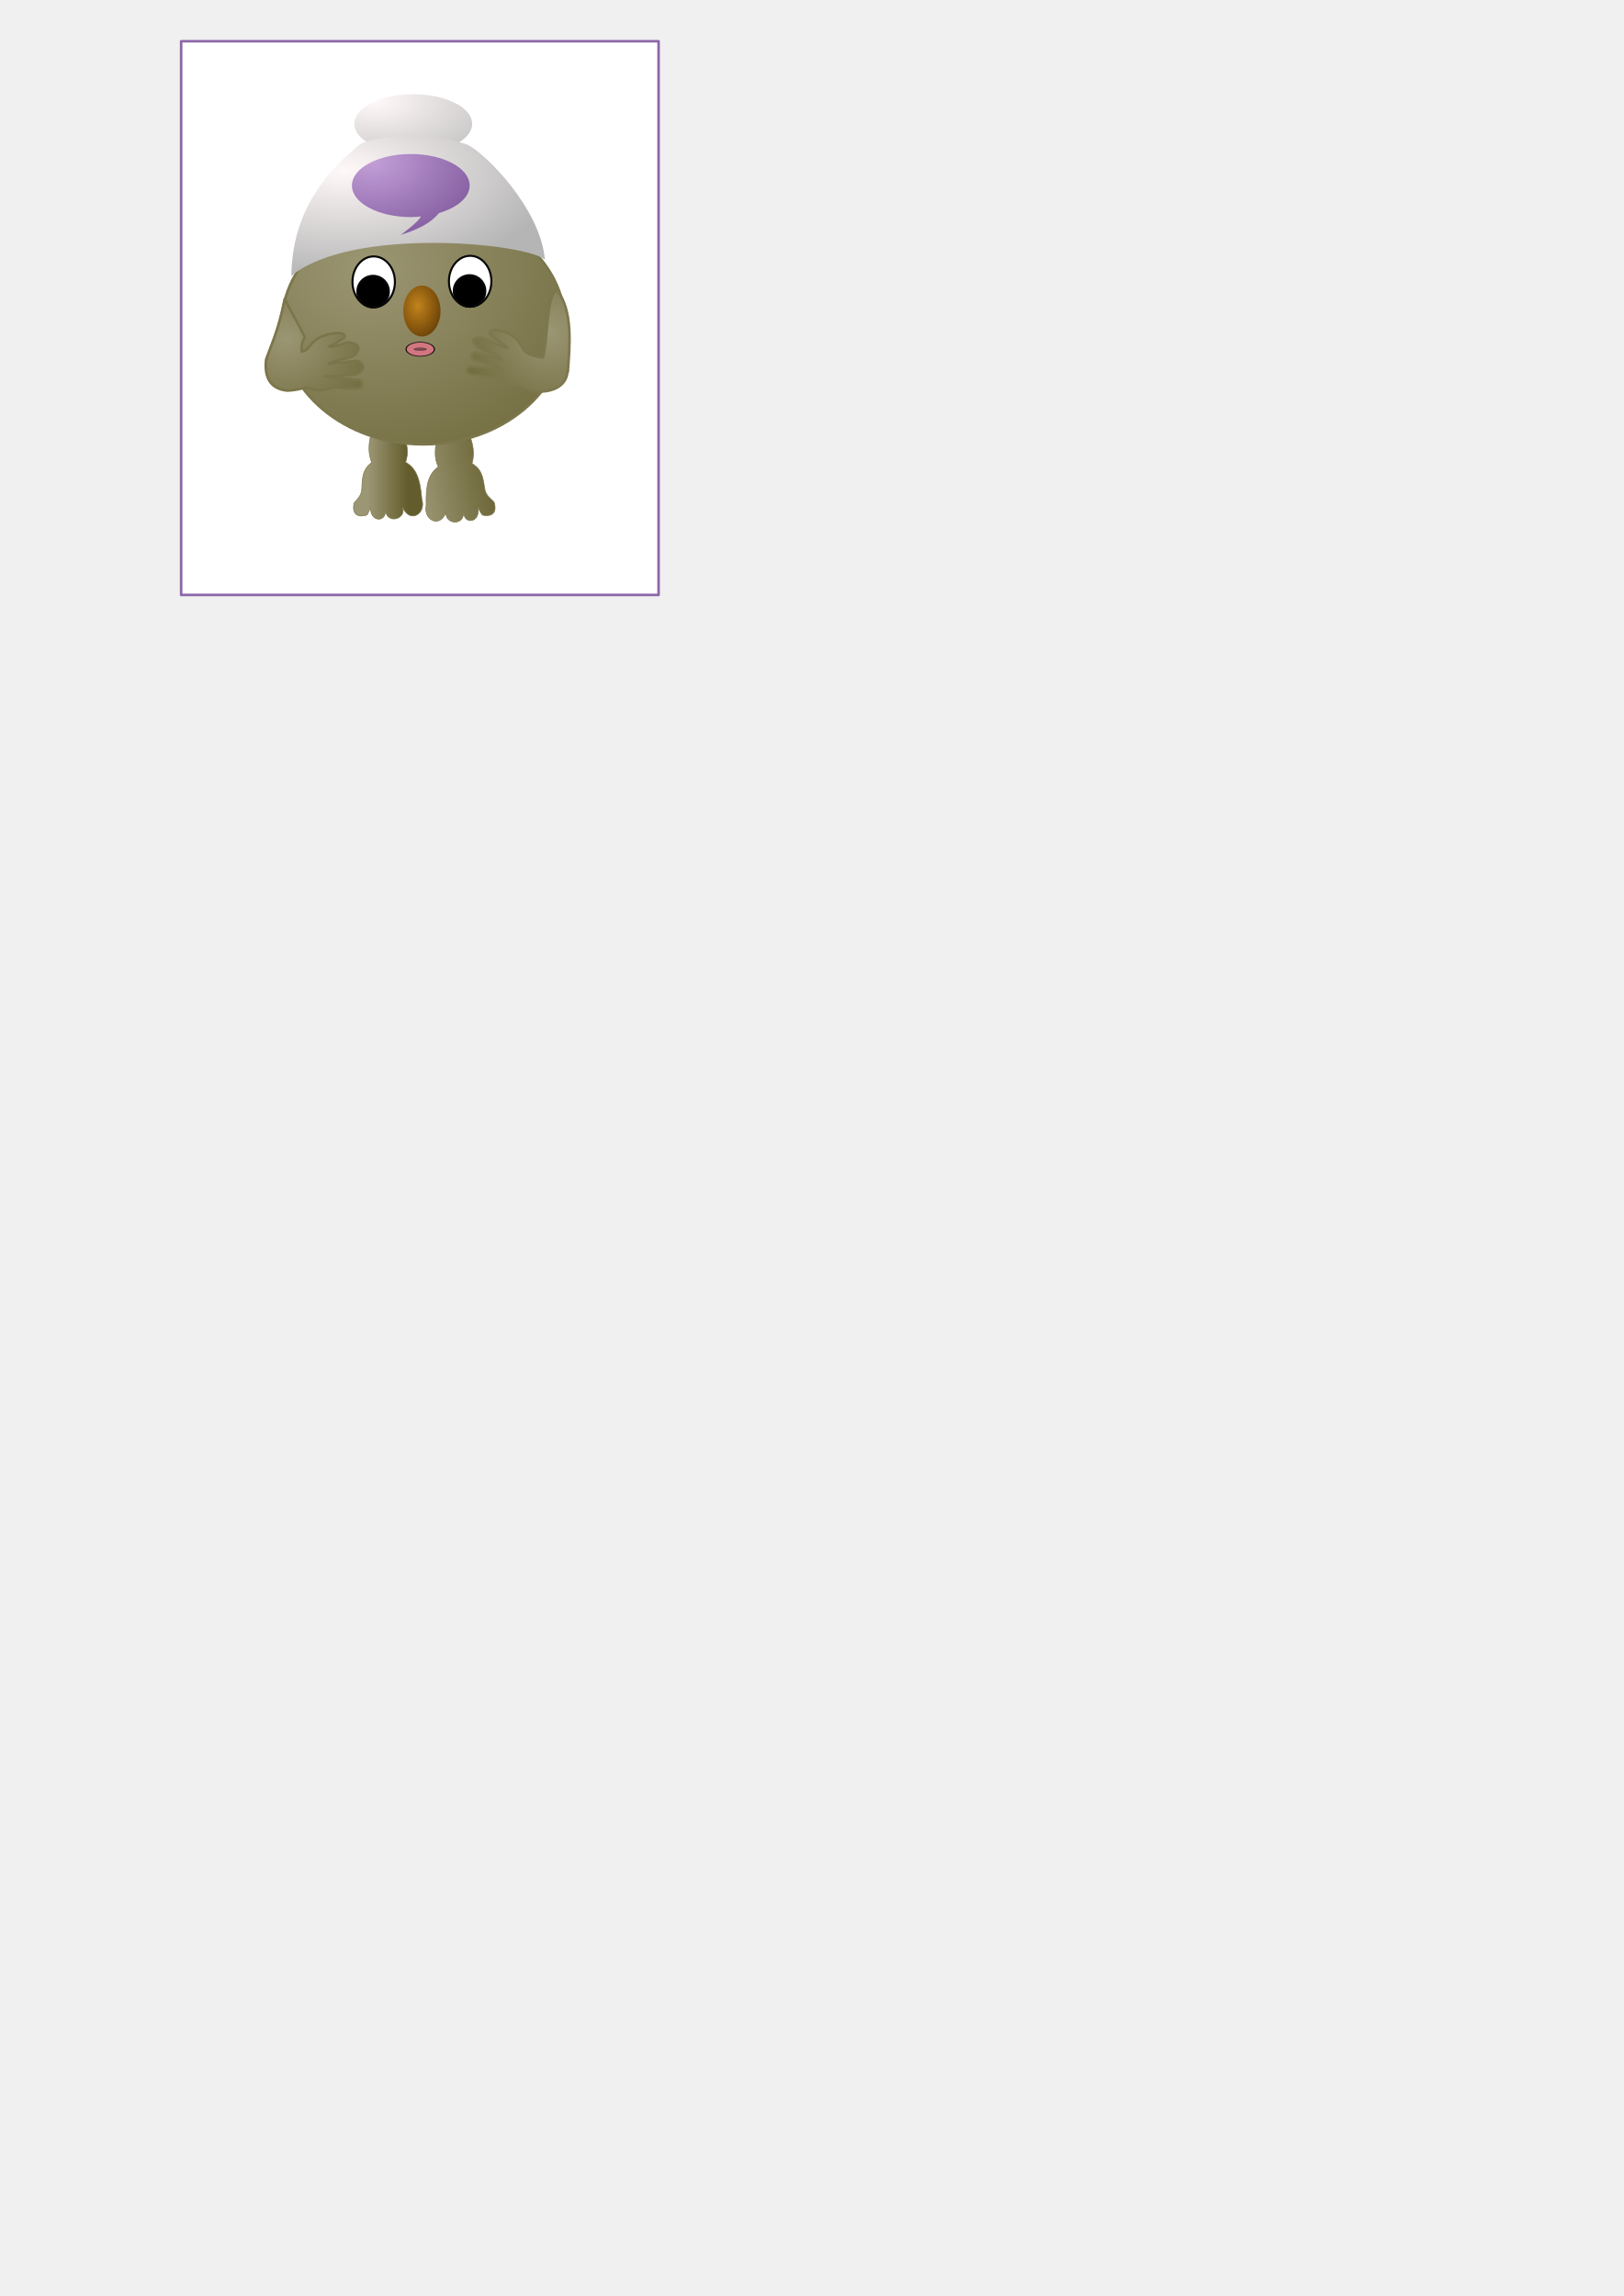
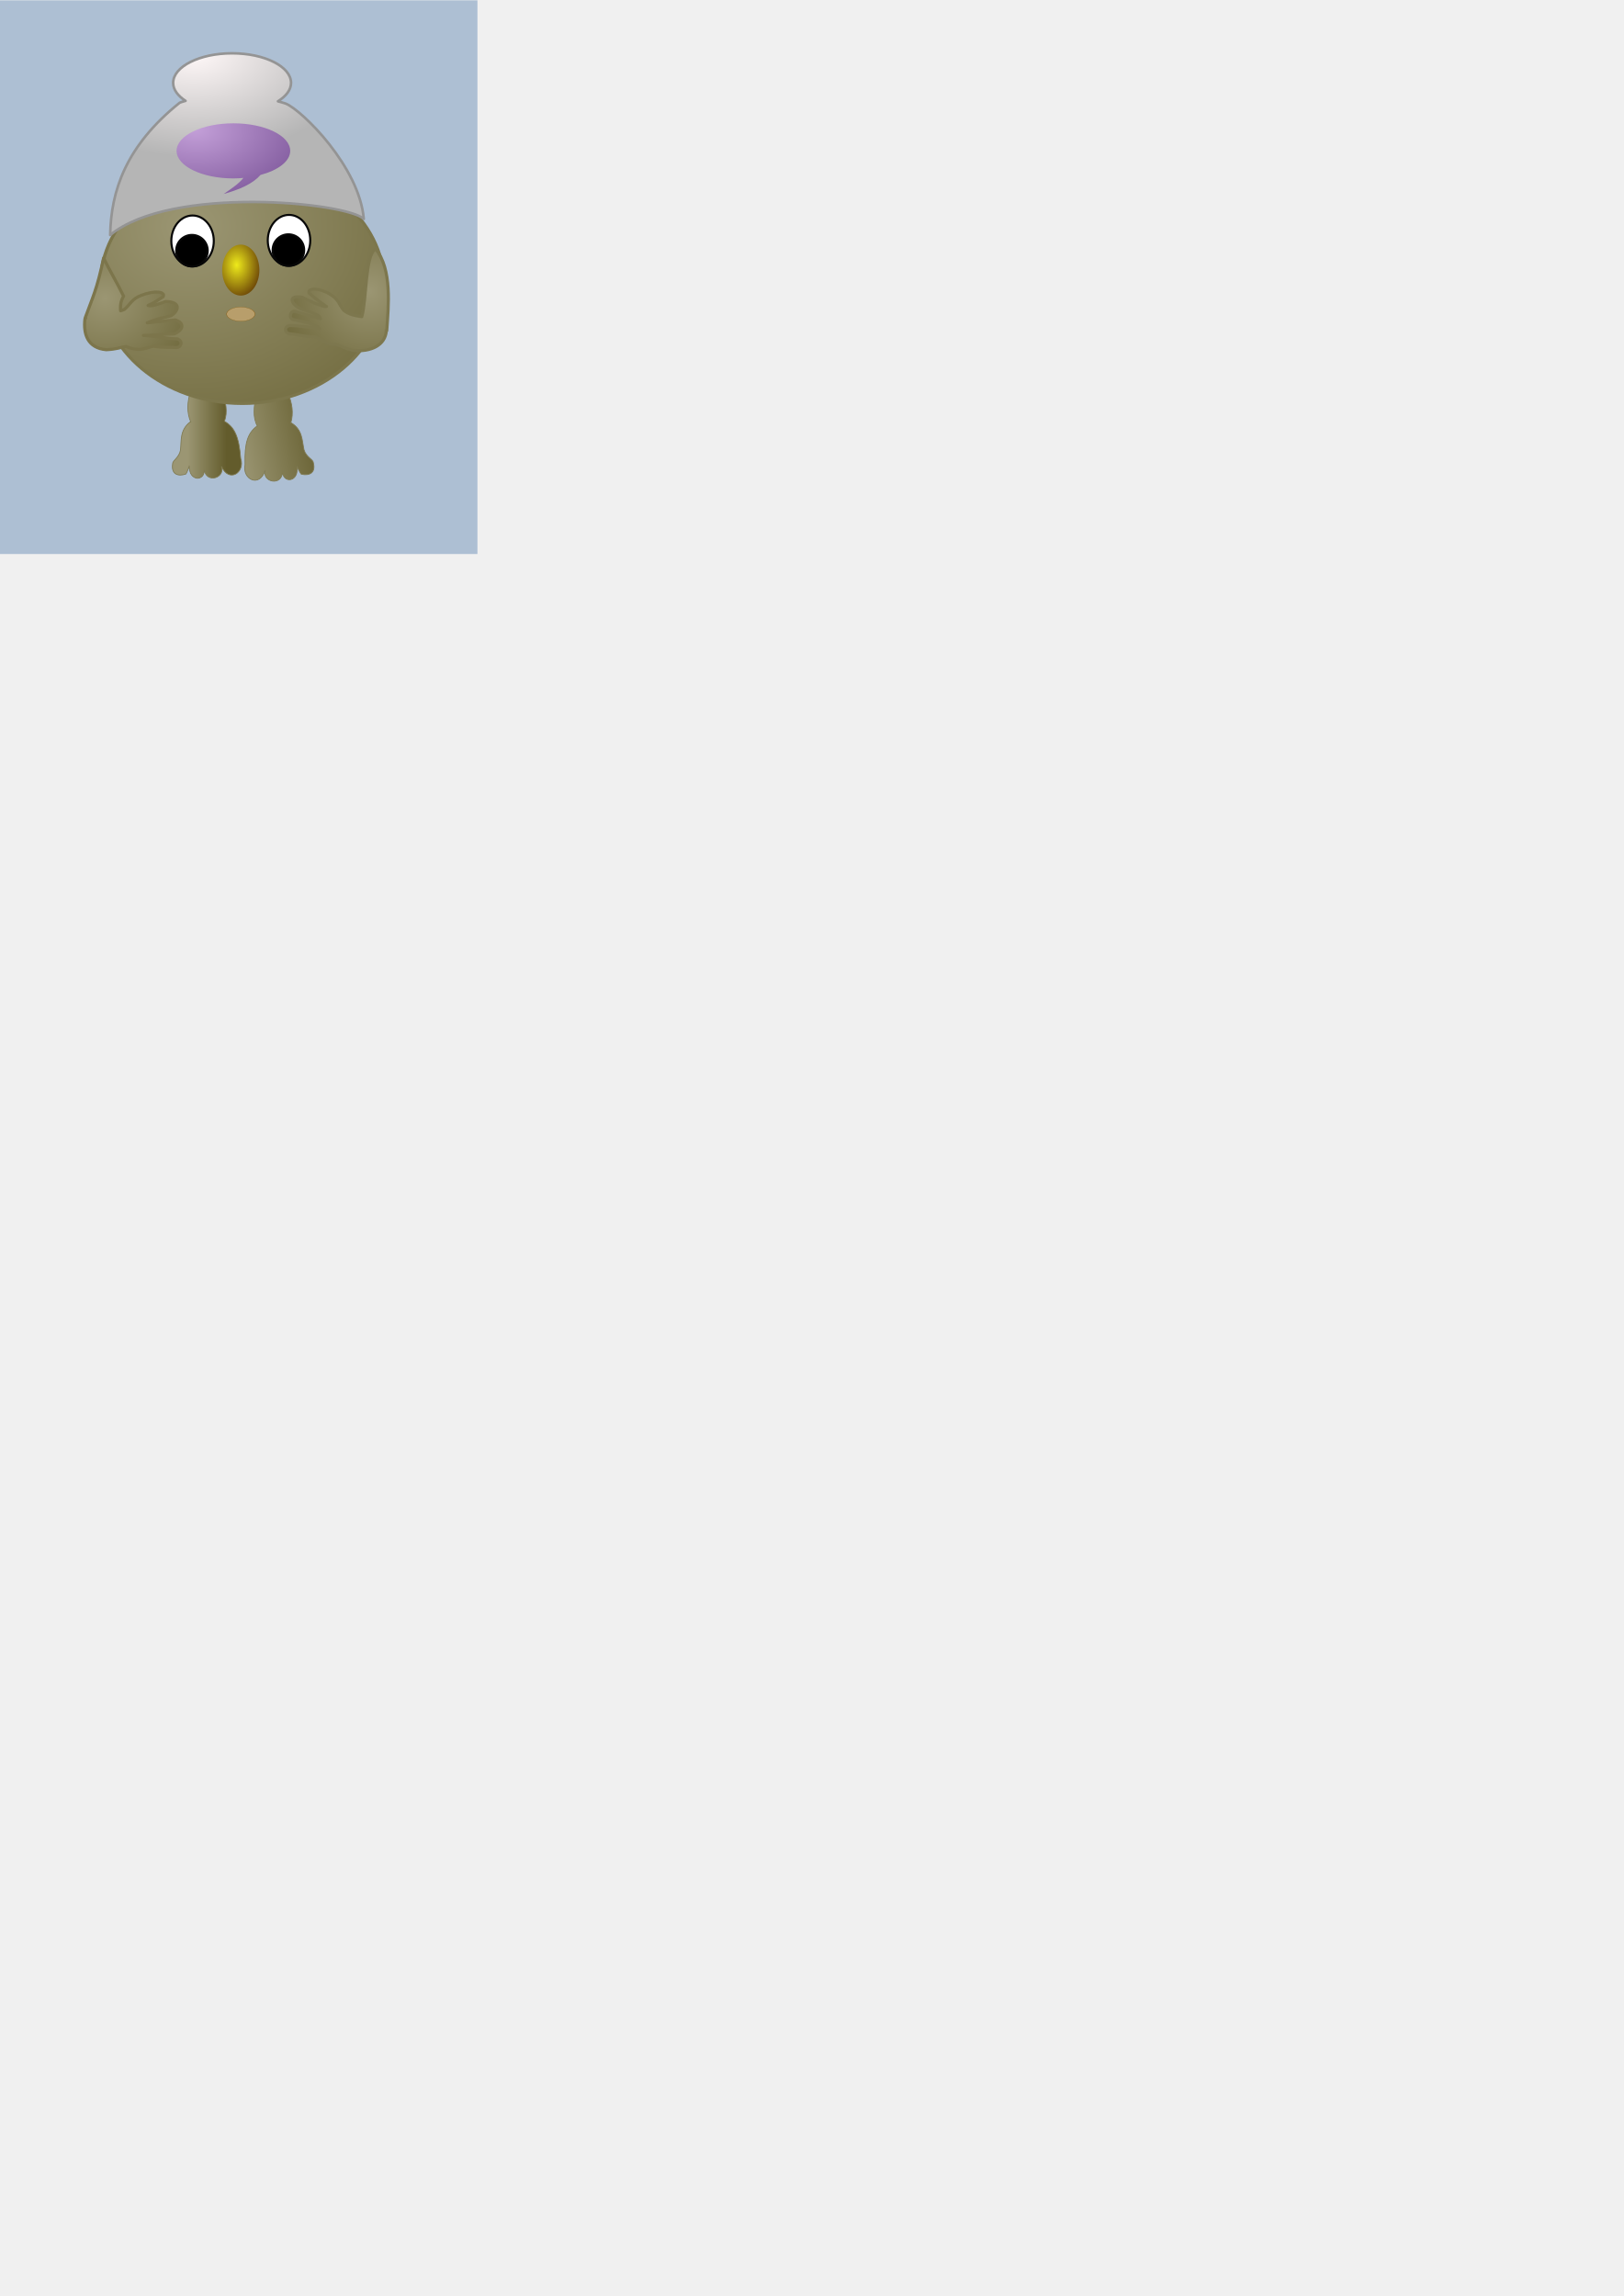
- <svg xmlns="http://www.w3.org/2000/svg" xmlns:xlink="http://www.w3.org/1999/xlink" width="210mm" height="297mm" id="svg2">
+ <svg xmlns="http://www.w3.org/2000/svg" xmlns:xlink="http://www.w3.org/1999/xlink" id="svg2" height="297mm" width="210mm">
  <defs id="defs3">
    <linearGradient id="linearGradient3084">
-       <stop style="stop-color:#c39fd8;stop-opacity:1;" offset="0" id="stop3086" />
-       <stop style="stop-color:#694288;stop-opacity:1;" offset="1" id="stop3088" />
+       <stop id="stop3086" offset="0" style="stop-color:#c39fd8;stop-opacity:1;" />
+       <stop id="stop3088" offset="1" style="stop-color:#694288;stop-opacity:1;" />
    </linearGradient>
    <linearGradient id="linearGradient3076">
-       <stop style="stop-color:#000000;stop-opacity:1;" offset="0" id="stop3078" />
-       <stop style="stop-color:#000000;stop-opacity:0;" offset="1" id="stop3080" />
+       <stop id="stop3078" offset="0" style="stop-color:#000000;stop-opacity:1;" />
+       <stop id="stop3080" offset="1" style="stop-color:#000000;stop-opacity:0;" />
    </linearGradient>
    <linearGradient id="linearGradient2213">
-       <stop style="stop-color:#c1831c;stop-opacity:1;" offset="0" id="stop2215" />
-       <stop style="stop-color:#6a4107;stop-opacity:1;" offset="1" id="stop2217" />
+       <stop id="stop2215" offset="0" style="stop-color:#eeea1b;stop-opacity:1;" />
+       <stop id="stop2217" offset="1" style="stop-color:#6a4307;stop-opacity:1;" />
    </linearGradient>
    <linearGradient id="linearGradient2205">
-       <stop style="stop-color:#9b9673;stop-opacity:1;" offset="0" id="stop2207" />
-       <stop style="stop-color:#635c2c;stop-opacity:1;" offset="1" id="stop2209" />
+       <stop id="stop2207" offset="0" style="stop-color:#9b9673;stop-opacity:1;" />
+       <stop id="stop2209" offset="1" style="stop-color:#635c2c;stop-opacity:1;" />
    </linearGradient>
    <linearGradient id="linearGradient2171">
-       <stop style="stop-color:#fff8f8;stop-opacity:1;" offset="0" id="stop2173" />
-       <stop style="stop-color:#b5b5b5;stop-opacity:1;" offset="1" id="stop2175" />
+       <stop id="stop2173" offset="0" style="stop-color:#fff8f8;stop-opacity:1;" />
+       <stop id="stop2175" offset="1" style="stop-color:#b5b5b5;stop-opacity:1;" />
    </linearGradient>
-     <radialGradient xlink:href="#linearGradient2205" id="radialGradient2211" gradientTransform="scale(1.037716,0.963655)" cx="171.333" cy="154.024" fx="171.333" fy="154.024" r="159.96" gradientUnits="userSpaceOnUse" />
-     <radialGradient xlink:href="#linearGradient2205" id="radialGradient2237" gradientTransform="scale(1.004872,0.995152)" cx="267.688" cy="163.191" fx="267.724" fy="163.232" r="60.557" gradientUnits="userSpaceOnUse" />
-     <radialGradient xlink:href="#linearGradient2205" id="radialGradient2245" gradientTransform="scale(1.029709,0.971148)" cx="135.976" cy="170.705" fx="135.869" fy="170.705" r="60.439" gradientUnits="userSpaceOnUse" />
-     <linearGradient xlink:href="#linearGradient2205" id="linearGradient2263" gradientTransform="scale(1.072009,0.932828)" x1="168.103" y1="235.231" x2="185.955" y2="235.231" gradientUnits="userSpaceOnUse" />
-     <linearGradient xlink:href="#linearGradient2205" id="linearGradient2278" gradientUnits="userSpaceOnUse" gradientTransform="matrix(-1.065693,0.1162,0.101114,0.927332,0,0)" x1="-164.717" y1="273.417" x2="-205.221" y2="270.318" />
-     <radialGradient xlink:href="#linearGradient2171" id="radialGradient2283" gradientUnits="userSpaceOnUse" gradientTransform="scale(1.401852,0.713342)" cx="119.941" cy="117.073" fx="119.941" fy="117.073" r="74.422" />
-     <radialGradient xlink:href="#linearGradient2171" id="radialGradient2285" gradientUnits="userSpaceOnUse" gradientTransform="scale(1.263752,0.791294)" cx="144.858" cy="58.137" fx="144.858" fy="58.137" r="63.808" />
-     <radialGradient xlink:href="#linearGradient2213" id="radialGradient2308" gradientUnits="userSpaceOnUse" gradientTransform="scale(0.916387,1.091242)" cx="196.814" cy="123.999" fx="196.814" fy="123.999" r="15.388" />
-     <radialGradient xlink:href="#linearGradient3084" id="radialGradient3090" gradientTransform="matrix(1.200313,0,0,0.833116,-1.264949,0.632477)" cx="152.522" cy="93.892" fx="152.522" fy="93.892" r="66.947" gradientUnits="userSpaceOnUse" />
+     <radialGradient gradientUnits="userSpaceOnUse" r="159.96" fy="154.024" fx="171.333" cy="154.024" cx="171.333" gradientTransform="scale(1.037716,0.963655)" id="radialGradient2211" xlink:href="#linearGradient2205" />
+     <radialGradient gradientUnits="userSpaceOnUse" r="60.557" fy="163.232" fx="267.724" cy="163.191" cx="267.688" gradientTransform="matrix(1.004872,0,0,0.995152,-88.5467,-20)" id="radialGradient2237" xlink:href="#linearGradient2205" />
+     <radialGradient gradientUnits="userSpaceOnUse" r="60.439" fy="170.705" fx="135.869" cy="170.705" cx="135.976" gradientTransform="matrix(1.029709,0,0,0.971148,-88.5467,-20)" id="radialGradient2245" xlink:href="#linearGradient2205" />
+     <linearGradient gradientUnits="userSpaceOnUse" y2="235.231" x2="185.955" y1="235.231" x1="168.103" gradientTransform="matrix(1.072009,0,0,0.932828,-88.5467,-20)" id="linearGradient2263" xlink:href="#linearGradient2205" />
+     <linearGradient y2="270.318" x2="-205.221" y1="273.417" x1="-164.717" gradientTransform="matrix(-1.065693,0.1162,0.101114,0.927332,-88.5467,-20)" gradientUnits="userSpaceOnUse" id="linearGradient2278" xlink:href="#linearGradient2205" />
+     <radialGradient r="63.808" fy="58.137" fx="144.858" cy="58.137" cx="144.858" gradientTransform="matrix(1.263752,0,0,0.791294,-88.5467,-20)" gradientUnits="userSpaceOnUse" id="radialGradient2285" xlink:href="#linearGradient2171" />
+     <radialGradient r="15.388" fy="123.999" fx="196.814" cy="123.999" cx="196.814" gradientTransform="scale(0.916387,1.091242)" gradientUnits="userSpaceOnUse" id="radialGradient2308" xlink:href="#linearGradient2213" />
+     <radialGradient gradientUnits="userSpaceOnUse" r="66.947" fy="93.892" fx="152.522" cy="93.892" cx="152.522" gradientTransform="matrix(1.158596,0,0,0.727814,-80.9543,-4.931)" id="radialGradient3090" xlink:href="#linearGradient3084" />
  </defs>
  <g id="layer1">
-     <rect style="overflow:visible;display:inline;visibility:visible;marker-end:none;marker-mid:none;marker-start:none;marker:none;stroke-opacity:1;stroke-dashoffset:0;stroke-miterlimit:4;stroke-linejoin:round;stroke-linecap:round;stroke-width:1.253;stroke:#8d67a8;fill-rule:nonzero;fill-opacity:1;fill:#ffffff;color:#000000" id="rect3094" width="233.384" height="270.7" x="88.547" y="20.161" />
-     <path style="stroke-opacity:1;stroke-linejoin:miter;stroke-linecap:butt;stroke-width:0.25pt;stroke:#7f7950;fill-rule:evenodd;fill-opacity:1.0;fill:url(#linearGradient2263)" d="M 181.688 211.25 C 180.015 216.852 179.832 221.564 181.781 226.344 C 181.667 226.346 181.552 226.341 181.438 226.344 C 176.407 230.296 177.26 235.329 176.781 240 C 176.103 243.793 172.898 245.082 172.938 246.719 C 172.099 251.988 175.694 253.067 179.406 251.75 C 179.965 250.991 180.774 248.894 181.094 247.656 C 180.774 255.601 188.814 255.422 188.375 249.594 C 189.373 256.62 198.777 253.7 196.781 248.031 C 200.534 256.335 208.454 250.974 206.219 244.188 C 205.38 233.329 203.134 228.834 198.344 226 C 198.302 226.001 198.26 225.999 198.219 226 C 200.084 221.325 198.766 216.62 197.375 211.25 C 192.145 211.25 186.917 211.25 181.688 211.25 z " id="path2255" />
-     <path style="stroke-opacity:1;stroke-linejoin:miter;stroke-linecap:butt;stroke-width:0.25pt;stroke:#7f7950;fill-rule:evenodd;fill-opacity:1.0;fill:url(#linearGradient2278)" d="M 229.156,211.823 C 231.426,217.21 232.118,221.875 230.699,226.838 C 230.813,226.828 230.927,226.811 231.041,226.801 C 236.47,230.184 236.167,235.28 237.15,239.872 C 238.236,243.568 241.562,244.503 241.699,246.134 C 243.104,251.282 239.648,252.744 235.814,251.837 C 235.176,251.144 234.144,249.146 233.693,247.95 C 234.871,255.813 226.86,256.507 226.664,250.666 C 226.434,257.759 216.768,255.875 218.138,250.024 C 215.308,258.685 206.853,254.214 208.34,247.225 C 207.996,236.34 209.742,231.628 214.197,228.292 C 214.238,228.288 214.28,228.282 214.321,228.278 C 211.96,223.832 212.761,219.013 213.561,213.523 C 218.76,212.957 223.957,212.39 229.156,211.823 z " id="path2276" />
-     <path style="stroke-dasharray:none;overflow:visible;display:inline;visibility:visible;marker-end:none;marker-mid:none;marker-start:none;marker:none;stroke-opacity:1;stroke-dashoffset:0;stroke-miterlimit:4;stroke-linejoin:miter;stroke-linecap:butt;stroke-width:1.253;stroke:#7c764c;fill-rule:nonzero;fill-opacity:1.0;fill:url(#radialGradient2211);color:#000000" id="path2179" d="M 268.671 178.589 A 65.981 61.237 0 1 1  136.708,178.589 A 65.981 61.237 0 1 1  268.671 178.589 z" transform="matrix(1.051314,0,0,0.94715,-6.100826,-9.878211)" />
-     <g id="g2295">
+     <rect y="0.161" x="0" height="270.7" width="233.384" id="rect3094" style="color:#000000;fill:#adbfd3;fill-opacity:1;fill-rule:nonzero;stroke:none;stroke-width:1.25;stroke-linecap:round;stroke-linejoin:round;stroke-miterlimit:4;stroke-dashoffset:0;stroke-opacity:1;marker:none;marker-start:none;marker-mid:none;marker-end:none;visibility:visible;display:inline;overflow:visible" />
+     <path id="path2255" d="M 93.141,191.25 C 91.468,196.852 91.286,201.564 93.235,206.344 C 93.12,206.346 93.005,206.341 92.891,206.344 C 87.861,210.296 88.714,215.329 88.235,220 C 87.556,223.793 84.351,225.082 84.391,226.719 C 83.552,231.988 87.147,233.067 90.86,231.75 C 91.418,230.991 92.228,228.894 92.547,227.656 C 92.228,235.601 100.267,235.422 99.828,229.594 C 100.826,236.62 110.231,233.7 108.235,228.031 C 111.987,236.335 119.908,230.974 117.672,224.188 C 116.834,213.329 114.588,208.834 109.797,206 C 109.755,206.001 109.714,205.999 109.672,206 C 111.538,201.325 110.219,196.62 108.828,191.25 C 103.599,191.25 98.37,191.25 93.141,191.25 z " style="fill:url(#linearGradient2263);fill-opacity:1;fill-rule:evenodd;stroke:#7f7950;stroke-width:0.38;stroke-linecap:butt;stroke-linejoin:miter;stroke-miterlimit:4;stroke-opacity:1" />
+     <path id="path2276" d="M 140.61,191.823 C 142.88,197.21 143.572,201.875 142.152,206.838 C 142.266,206.828 142.38,206.811 142.494,206.801 C 147.923,210.184 147.621,215.28 148.603,219.872 C 149.689,223.568 153.015,224.503 153.153,226.134 C 154.557,231.282 151.101,232.744 147.267,231.837 C 146.629,231.144 145.598,229.146 145.146,227.95 C 146.325,235.813 138.313,236.507 138.118,230.666 C 137.887,237.759 128.222,235.875 129.592,230.024 C 126.761,238.685 118.306,234.214 119.793,227.225 C 119.449,216.34 121.195,211.628 125.65,208.292 C 125.692,208.288 125.733,208.282 125.774,208.278 C 123.413,203.832 124.214,199.013 125.014,193.523 C 130.213,192.957 135.411,192.39 140.61,191.823 z " style="fill:url(#linearGradient2278);fill-opacity:1;fill-rule:evenodd;stroke:#7f7950;stroke-width:0.38;stroke-linecap:butt;stroke-linejoin:miter;stroke-miterlimit:4;stroke-opacity:1" />
+     <path transform="matrix(1.051314,0,0,0.94715,-94.64753,-29.87821)" d="M 268.671 178.589 A 65.981 61.237 0 1 1  136.708,178.589 A 65.981 61.237 0 1 1  268.671 178.589 z" id="path2179" style="color:#000000;fill:url(#radialGradient2211);fill-opacity:1;fill-rule:nonzero;stroke:#7c764c;stroke-width:1.523;stroke-linecap:butt;stroke-linejoin:miter;stroke-miterlimit:4;stroke-dashoffset:0;stroke-opacity:1;marker:none;marker-start:none;marker-mid:none;marker-end:none;visibility:visible;display:inline;overflow:visible" />
+     <g transform="translate(-88.5467,-20)" id="g2295">
      <g id="g2287">
-         <path style="color:#000000;fill:#ffffff;fill-opacity:1;fill-rule:nonzero;stroke:#070707;stroke-width:1;stroke-linecap:butt;stroke-linejoin:miter;stroke-miterlimit:4;stroke-dashoffset:0;stroke-opacity:1;marker:none;marker-start:none;marker-mid:none;marker-end:none;visibility:visible;display:inline;overflow:visible" id="path2181" d="M 193.051 137.814 A 10.379 12.455 0 1 1  172.293,137.814 A 10.379 12.455 0 1 1  193.051 137.814 z" />
-         <path style="color:#000000;fill:#000000;fill-opacity:1;fill-rule:nonzero;stroke:#070707;stroke-width:1;stroke-linecap:butt;stroke-linejoin:miter;stroke-miterlimit:4;stroke-dashoffset:0;stroke-opacity:1;marker:none;marker-start:none;marker-mid:none;marker-end:none;visibility:visible;display:inline;overflow:visible" id="path2183" d="M 188.603 143.745 A 7.71 7.71 0 1 1  173.183,143.745 A 7.71 7.71 0 1 1  188.603 143.745 z" transform="translate(1.48273,-1.186184)" />
+         <path d="M 193.051 137.814 A 10.379 12.455 0 1 1  172.293,137.814 A 10.379 12.455 0 1 1  193.051 137.814 z" id="path2181" style="color:#000000;fill:#ffffff;fill-opacity:1;fill-rule:nonzero;stroke:#070707;stroke-width:1;stroke-linecap:butt;stroke-linejoin:miter;stroke-miterlimit:4;stroke-dashoffset:0;stroke-opacity:1;marker:none;marker-start:none;marker-mid:none;marker-end:none;visibility:visible;display:inline;overflow:visible" />
+         <path transform="translate(1.48273,-1.186184)" d="M 188.603 143.745 A 7.71 7.71 0 1 1  173.183,143.745 A 7.71 7.71 0 1 1  188.603 143.745 z" id="path2183" style="color:#000000;fill:#000000;fill-opacity:1;fill-rule:nonzero;stroke:#070707;stroke-width:1;stroke-linecap:butt;stroke-linejoin:miter;stroke-miterlimit:4;stroke-dashoffset:0;stroke-opacity:1;marker:none;marker-start:none;marker-mid:none;marker-end:none;visibility:visible;display:inline;overflow:visible" />
      </g>
      <g id="g2291">
-         <path style="color:#000000;fill:#ffffff;fill-opacity:1;fill-rule:nonzero;stroke:#070707;stroke-width:1;stroke-linecap:butt;stroke-linejoin:miter;stroke-miterlimit:4;stroke-dashoffset:0;stroke-opacity:1;marker:none;marker-start:none;marker-mid:none;marker-end:none;visibility:visible;display:inline;overflow:visible" id="path2185" d="M 193.051 137.814 A 10.379 12.455 0 1 1  172.293,137.814 A 10.379 12.455 0 1 1  193.051 137.814 z" transform="translate(47.15081,-0.296546)" />
-         <path style="color:#000000;fill:#000000;fill-opacity:1;fill-rule:nonzero;stroke:#070707;stroke-width:1;stroke-linecap:butt;stroke-linejoin:miter;stroke-miterlimit:4;stroke-dashoffset:0;stroke-opacity:1;marker:none;marker-start:none;marker-mid:none;marker-end:none;visibility:visible;display:inline;overflow:visible" id="path2187" d="M 188.603 143.745 A 7.71 7.71 0 1 1  173.183,143.745 A 7.71 7.71 0 1 1  188.603 143.745 z" transform="translate(48.63354,-1.48273)" />
+         <path transform="translate(47.15081,-0.296546)" d="M 193.051 137.814 A 10.379 12.455 0 1 1  172.293,137.814 A 10.379 12.455 0 1 1  193.051 137.814 z" id="path2185" style="color:#000000;fill:#ffffff;fill-opacity:1;fill-rule:nonzero;stroke:#070707;stroke-width:1;stroke-linecap:butt;stroke-linejoin:miter;stroke-miterlimit:4;stroke-dashoffset:0;stroke-opacity:1;marker:none;marker-start:none;marker-mid:none;marker-end:none;visibility:visible;display:inline;overflow:visible" />
+         <path transform="translate(48.63354,-1.48273)" d="M 188.603 143.745 A 7.71 7.71 0 1 1  173.183,143.745 A 7.71 7.71 0 1 1  188.603 143.745 z" id="path2187" style="color:#000000;fill:#000000;fill-opacity:1;fill-rule:nonzero;stroke:#070707;stroke-width:1;stroke-linecap:butt;stroke-linejoin:miter;stroke-miterlimit:4;stroke-dashoffset:0;stroke-opacity:1;marker:none;marker-start:none;marker-mid:none;marker-end:none;visibility:visible;display:inline;overflow:visible" />
      </g>
    </g>
-     <g id="g2303" transform="translate(-2.075823,0)">
-       <path style="color:#000000;fill:url(#radialGradient2308);fill-opacity:1;fill-rule:nonzero;stroke:none;stroke-width:1;stroke-linecap:butt;stroke-linejoin:miter;stroke-miterlimit:4;stroke-dashoffset:0;stroke-opacity:1;marker:none;marker-start:none;marker-mid:none;marker-end:none;visibility:visible;display:inline;overflow:visible" id="path2189" d="M 193.051 137.814 A 10.379 12.455 0 1 1  172.293,137.814 A 10.379 12.455 0 1 1  193.051 137.814 z" transform="matrix(0.875969,0,0,1,48.30826,14.23421)" />
-       <path style="color:#000000;fill:#d2767f;fill-opacity:1;fill-rule:nonzero;stroke:#070707;stroke-width:1;stroke-linecap:butt;stroke-linejoin:miter;stroke-miterlimit:4;stroke-dashoffset:0;stroke-opacity:1;marker:none;marker-start:none;marker-mid:none;marker-end:none;visibility:visible;display:inline;overflow:visible" id="path2191" d="M 193.051 137.814 A 10.379 12.455 0 1 1  172.293,137.814 A 10.379 12.455 0 1 1  193.051 137.814 z" transform="matrix(0,0.331727,-0.554922,0,283.9742,110.1339)" />
-       <path style="color:#000000;fill:#7c484e;fill-opacity:1;fill-rule:nonzero;stroke:#070707;stroke-width:1;stroke-linecap:butt;stroke-linejoin:miter;stroke-miterlimit:4;stroke-dashoffset:0;stroke-opacity:1;marker:none;marker-start:none;marker-mid:none;marker-end:none;visibility:visible;display:inline;overflow:visible" id="path2193" d="M 193.051 137.814 A 10.379 12.455 0 1 1  172.293,137.814 A 10.379 12.455 0 1 1  193.051 137.814 z" transform="matrix(0,6.671131e-2,-0.239981,0,240.5708,158.5449)" />
-     </g>
-     <path style="color:#000000;fill:url(#radialGradient2285);fill-opacity:1;fill-rule:nonzero;stroke:none;stroke-width:1.25;stroke-linecap:round;stroke-linejoin:round;stroke-miterlimit:4;stroke-dashoffset:0;stroke-opacity:1;marker:none;marker-start:none;marker-mid:none;marker-end:none;visibility:visible;display:inline;overflow:visible" id="path2195" d="M 230.043 59.51 A 28.813 17.807 0 1 1  172.417,59.51 A 28.813 17.807 0 1 1  230.043 59.51 z" transform="matrix(1,0,0,0.812681,0.764972,12.18216)" />
-     <path style="fill:url(#radialGradient2283);fill-opacity:1.0;fill-rule:evenodd;stroke:none;stroke-width:1.25;stroke-linecap:round;stroke-linejoin:round;stroke-miterlimit:4;stroke-opacity:1" d="M 142.403,134.915 C 172.159,110.449 257.962,118.9 266.367,127.054 C 264.272,101.619 236.36,74.047 228.248,70.655 C 215.726,66.166 190.241,64.624 176.442,70.188 C 149.972,91.368 142.777,113.438 142.403,134.915 z " id="path1410" />
-     <path style="stroke-opacity:1;stroke-linejoin:round;stroke-linecap:round;stroke-width:1.25;stroke:#7c754b;fill-rule:evenodd;fill-opacity:1.0;fill:url(#radialGradient2245);stroke-dasharray:none;stroke-miterlimit:4" d="M 139.188 146.125 C 136.01 161.504 133.588 165.967 130.156 175.5 C 130.24 175.507 130.323 175.525 130.406 175.531 C 130.333 175.652 130.096 175.799 130.062 175.906 C 129.214 183.211 131.276 190.146 140.469 190.969 C 145.591 190.708 146.909 189.921 150.125 189.406 C 157.81 192.455 160.166 189.664 163.656 189.281 C 169.169 190.176 170.981 189.552 174.969 189.938 C 176.874 189.795 178.396 187.101 175.344 185.688 C 169.045 185.551 168.483 184.645 158.625 184 C 163.128 184 169.154 183.25 173.656 183.25 C 178.494 181.313 178.755 177.708 174.188 176.406 C 169.685 176.921 165.065 177.329 160.562 177.844 C 166.583 175.288 168.266 175.533 172.125 174.375 C 175.671 172.31 177.582 167.564 169.562 167.406 C 166.861 168.307 162.749 170.096 160.938 169.344 C 164.78 167.674 165.837 166.509 168.281 165.094 C 169.638 162.549 164.113 161.901 157.844 164.312 C 152.853 166.12 152.174 168.966 149.344 171.281 C 148.742 171.619 148.116 171.724 147.5 171.938 C 147.338 169.714 147.41 167.418 148.969 164.812 C 146.13 158.839 142.026 152.099 139.188 146.125 z " id="path2221" />
-     <path style="stroke-miterlimit:4;stroke-dasharray:none;stroke-opacity:1;stroke-linejoin:round;stroke-linecap:round;stroke-width:1.25;stroke:#7d774e;fill-rule:evenodd;fill-opacity:1.0;fill:url(#radialGradient2237)" d="M 272.125,141.688 C 266.977,144.706 267.84,166.034 265.406,174.812 C 262.267,174.367 259.141,173.855 256.531,171.688 C 254.313,169.073 254.173,166.355 249.875,163.844 C 244.5,160.559 238.804,160.736 239.625,163.312 C 241.64,165.031 244.832,167.654 248.094,169.844 C 246.295,170.231 238.621,166.631 236.281,165.344 C 228.858,164.133 230.966,168.692 235.031,170.688 C 238.395,172.408 245.089,173.358 245.125,175.844 C 241.059,174.608 236.847,173.455 232.781,172.219 C 230.509,171.63 229.26,175.899 232.25,176.344 C 236.403,177.105 243.106,178.561 244.844,180.594 C 235.643,179.521 233.924,179.179 230.125,179.129 C 227.071,179.916 228.017,182.644 229.75,183.098 C 233.494,183.416 237.107,184.611 242.344,184.719 C 245.498,185.662 248.736,188.65 252.781,188.281 C 255.661,189.3 256.726,190.237 261.406,191.344 C 270.024,192.14 276.922,188.631 277.375,181.75 C 277.373,181.735 277.316,181.673 277.312,181.656 C 277.406,181.678 277.5,181.697 277.594,181.719 C 278.441,169.517 280.302,151.601 272.125,141.688 z " id="path2225" />
-     <path style="overflow:visible;display:inline;visibility:visible;marker-end:none;marker-mid:none;marker-start:none;marker:none;stroke-opacity:1;stroke-dashoffset:0;stroke-miterlimit:4;stroke-linejoin:round;stroke-linecap:round;stroke-width:1.253;stroke:none;fill-rule:nonzero;fill-opacity:1;fill:url(#radialGradient3090);color:#000000" d="M 200.8,75.292 C 184.918,75.292 172.027,82.195 172.027,90.706 C 172.027,99.218 184.918,106.133 200.8,106.132 C 202.528,106.132 204.208,106.007 205.852,105.851 C 203.766,108.841 200.264,111.494 195.865,114.85 C 204.163,112.245 210.613,109.112 214.546,104.17 C 223.457,101.549 229.573,96.535 229.573,90.706 C 229.573,82.195 216.682,75.292 200.8,75.292 z " id="path2310" />
+     <path transform="matrix(0.875969,0,0,1,-42.31426,-5.76579)" d="M 193.051 137.814 A 10.379 12.455 0 1 1  172.293,137.814 A 10.379 12.455 0 1 1  193.051 137.814 z" id="path2189" style="color:#000000;fill:url(#radialGradient2308);fill-opacity:1;fill-rule:nonzero;stroke:none;stroke-width:1;stroke-linecap:butt;stroke-linejoin:miter;stroke-miterlimit:4;stroke-dashoffset:0;stroke-opacity:1;marker:none;marker-start:none;marker-mid:none;marker-end:none;visibility:visible;display:inline;overflow:visible" />
+     <path transform="matrix(0,0.331727,-0.554922,0,194.1772,92.9685)" d="M 193.051 137.814 A 10.379 12.455 0 1 1  172.293,137.814 A 10.379 12.455 0 1 1  193.051 137.814 z" id="path2191" style="color:#000000;fill:#b89e6b;fill-opacity:1;fill-rule:nonzero;stroke:#855200;stroke-width:0.303;stroke-linecap:butt;stroke-linejoin:miter;stroke-miterlimit:4;stroke-dashoffset:0;stroke-opacity:1;marker:none;marker-start:none;marker-mid:none;marker-end:none;visibility:visible;display:inline;overflow:visible" />
+     <path id="path2195" d="M 113.453,26.062 C 97.549,26.062 84.641,32.543 84.641,40.531 C 84.641,43.852 86.955,46.87 90.703,49.312 C 89.766,49.603 88.745,49.843 87.891,50.188 C 61.42,71.368 54.234,93.43 53.86,114.906 C 83.616,90.44 169.423,98.908 177.828,107.062 C 175.733,81.628 147.815,54.049 139.703,50.656 C 138.557,50.245 137.204,49.89 135.86,49.531 C 139.803,47.055 142.266,43.946 142.266,40.531 C 142.266,32.543 129.358,26.063 113.453,26.062 z " style="color:#000000;fill:url(#radialGradient2285);fill-opacity:1;fill-rule:nonzero;stroke:#949494;stroke-width:1.25;stroke-linecap:round;stroke-linejoin:round;stroke-miterlimit:4;stroke-dashoffset:0;stroke-opacity:1;marker:none;marker-start:none;marker-mid:none;marker-end:none;visibility:visible;display:inline;overflow:visible" />
+     <path id="path2221" d="M 50.641,126.125 C 47.463,141.504 45.041,145.967 41.61,155.5 C 41.693,155.507 41.776,155.525 41.86,155.531 C 41.787,155.652 41.55,155.799 41.516,155.906 C 40.668,163.211 42.729,170.146 51.922,170.969 C 57.045,170.708 58.362,169.921 61.578,169.406 C 69.263,172.455 71.619,169.664 75.11,169.281 C 80.623,170.176 82.434,169.552 86.422,169.938 C 88.327,169.795 89.849,167.101 86.797,165.688 C 80.498,165.551 79.936,164.645 70.078,164 C 74.581,164 80.607,163.25 85.11,163.25 C 89.947,161.313 90.209,157.708 85.641,156.406 C 81.138,156.921 76.518,157.329 72.016,157.844 C 78.036,155.288 79.719,155.533 83.578,154.375 C 87.125,152.31 89.035,147.564 81.016,147.406 C 78.314,148.307 74.203,150.096 72.391,149.344 C 76.233,147.674 77.29,146.509 79.735,145.094 C 81.091,142.549 75.567,141.901 69.297,144.312 C 64.306,146.12 63.627,148.966 60.797,151.281 C 60.196,151.619 59.569,151.724 58.953,151.938 C 58.792,149.714 58.863,147.418 60.422,144.812 C 57.583,138.839 53.479,132.099 50.641,126.125 z " style="fill:url(#radialGradient2245);fill-opacity:1;fill-rule:evenodd;stroke:#7c754b;stroke-width:1.52;stroke-linecap:round;stroke-linejoin:round;stroke-miterlimit:4;stroke-opacity:1" />
+     <path id="path2225" d="M 183.578,121.688 C 178.43,124.706 179.294,146.034 176.86,154.812 C 173.72,154.367 170.594,153.855 167.985,151.688 C 165.766,149.073 165.626,146.355 161.328,143.844 C 155.954,140.559 150.258,140.736 151.078,143.312 C 153.093,145.031 156.285,147.654 159.547,149.844 C 157.749,150.231 150.074,146.631 147.735,145.344 C 140.311,144.133 142.419,148.692 146.485,150.688 C 149.848,152.408 156.542,153.358 156.578,155.844 C 152.512,154.608 148.3,153.455 144.235,152.219 C 141.962,151.63 140.713,155.899 143.703,156.344 C 147.856,157.105 154.559,158.561 156.297,160.594 C 147.096,159.521 145.378,159.179 141.578,159.129 C 138.524,159.916 139.47,162.644 141.203,163.098 C 144.947,163.416 148.561,164.611 153.797,164.719 C 156.952,165.662 160.19,168.65 164.235,168.281 C 167.114,169.3 168.179,170.237 172.86,171.344 C 181.478,172.14 188.375,168.631 188.828,161.75 C 188.826,161.735 188.769,161.673 188.766,161.656 C 188.859,161.678 188.954,161.697 189.047,161.719 C 189.894,149.517 191.755,131.601 183.578,121.688 z " style="fill:url(#radialGradient2237);fill-opacity:1;fill-rule:evenodd;stroke:#7d774e;stroke-width:1.52;stroke-linecap:round;stroke-linejoin:round;stroke-miterlimit:4;stroke-opacity:1" />
+     <path id="path2310" d="M 114.088,60.292 C 98.758,60.292 86.315,66.322 86.315,73.758 C 86.315,81.193 98.758,87.234 114.088,87.234 C 115.756,87.234 117.377,87.125 118.964,86.988 C 116.951,89.6 113.57,91.918 109.325,94.85 C 117.334,92.575 123.56,89.837 127.356,85.52 C 135.958,83.23 141.861,78.85 141.861,73.758 C 141.861,66.322 129.418,60.292 114.088,60.292 z " style="color:#000000;fill:url(#radialGradient3090);fill-opacity:1;fill-rule:nonzero;stroke:none;stroke-width:1.253;stroke-linecap:round;stroke-linejoin:round;stroke-miterlimit:4;stroke-dashoffset:0;stroke-opacity:1;marker:none;marker-start:none;marker-mid:none;marker-end:none;visibility:visible;display:inline;overflow:visible" />
  </g>
</svg>
